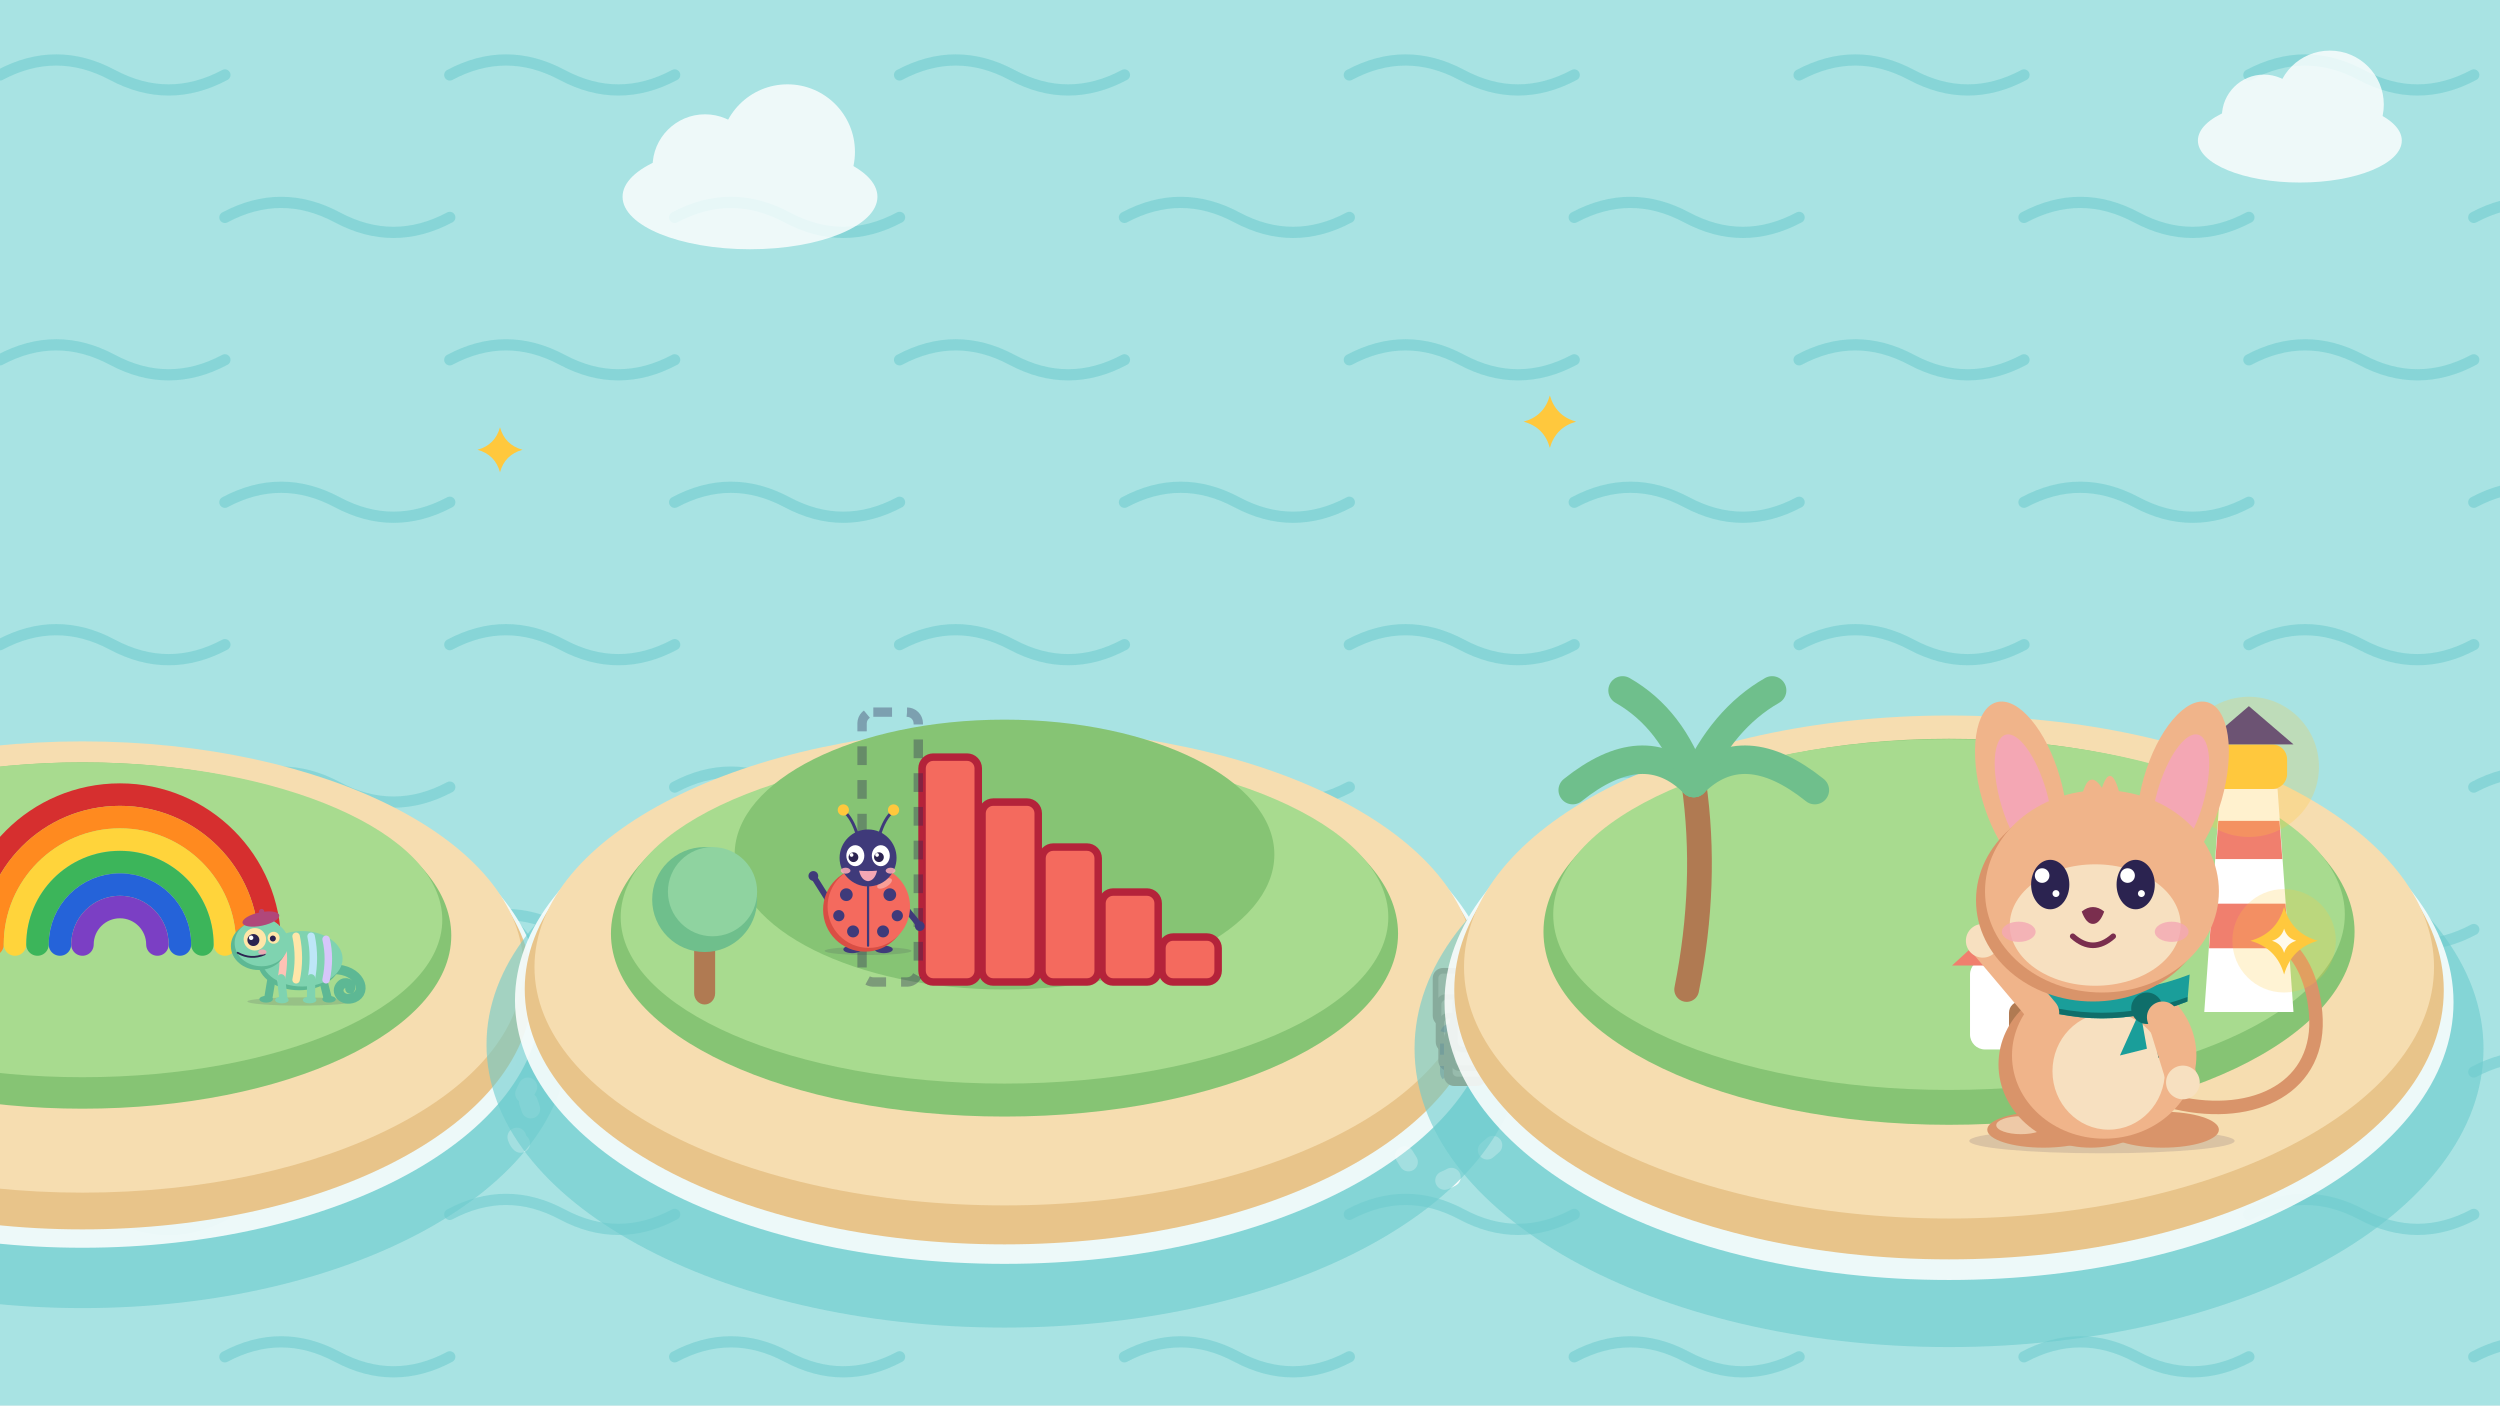
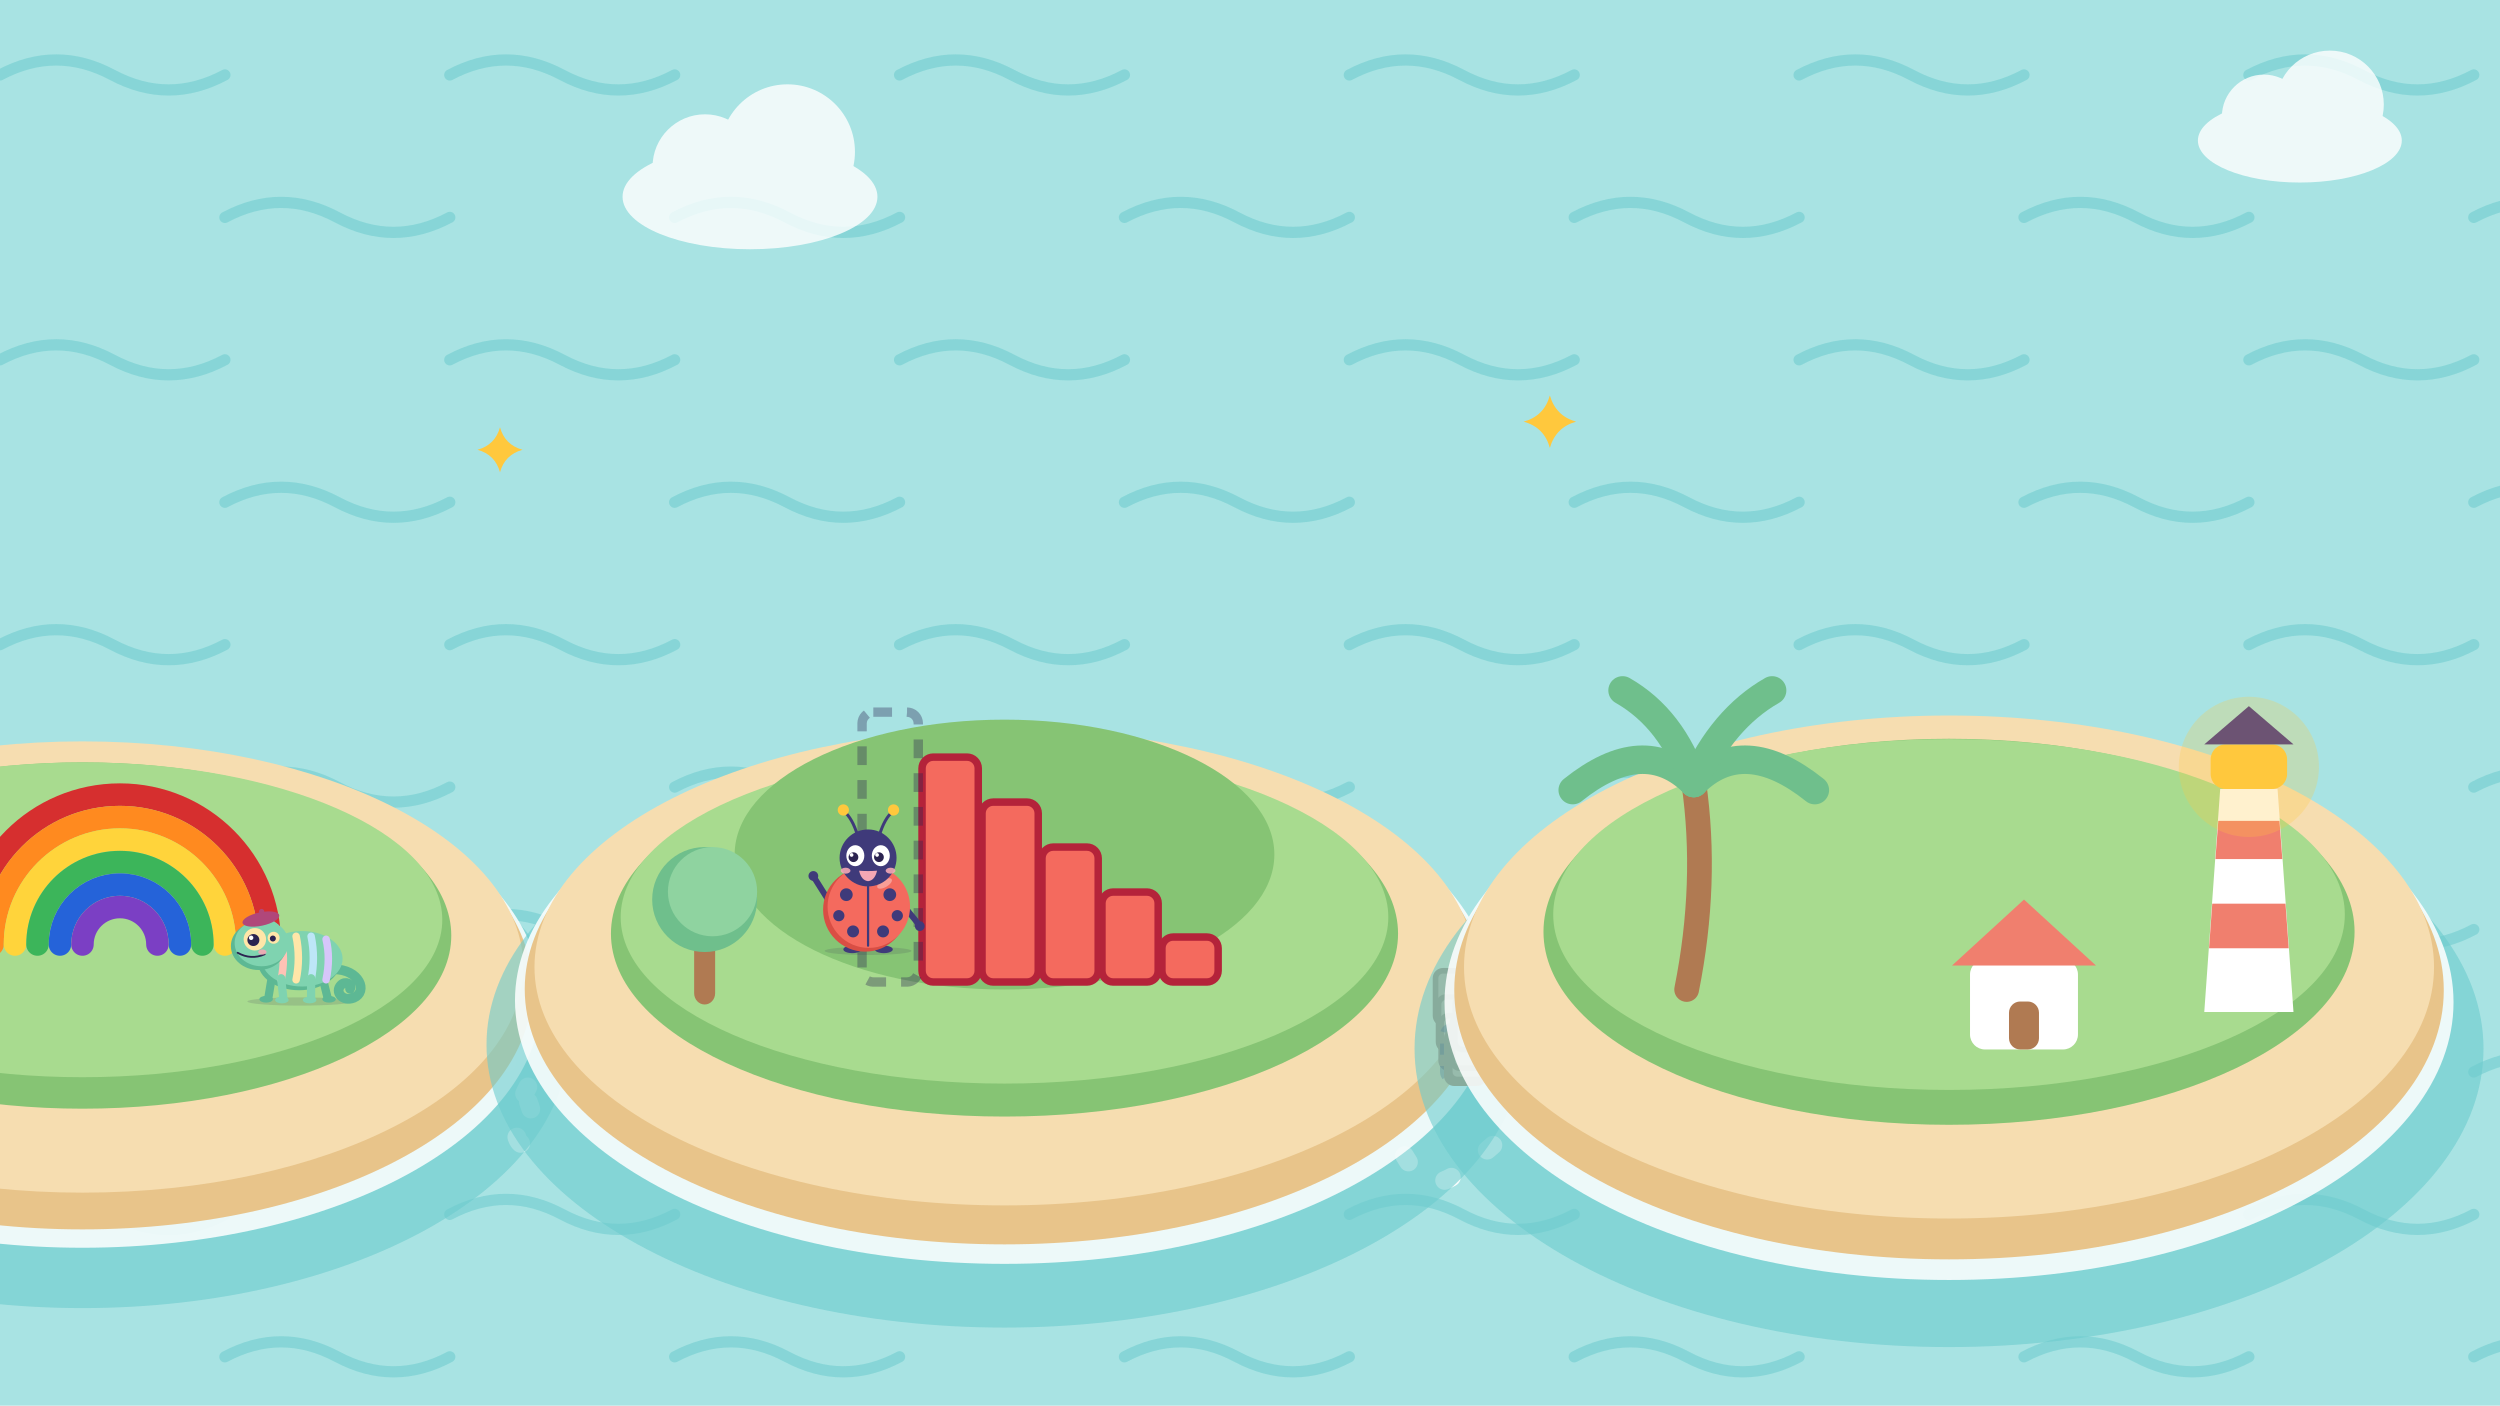
<svg xmlns="http://www.w3.org/2000/svg" viewBox="0 0 667 375" role="img" aria-label="מַפַּת הָאִיִּים">
  <rect x="0" y="0" width="667" height="375" fill="#A8E3E3" />
  <path d="M0 20 q15 -8 30 0 q15 8 30 0" stroke="#6CCBCD" stroke-width="3" stroke-linecap="round" fill="none" opacity="0.55" />
  <path d="M120 20 q15 -8 30 0 q15 8 30 0" stroke="#6CCBCD" stroke-width="3" stroke-linecap="round" fill="none" opacity="0.55" />
  <path d="M240 20 q15 -8 30 0 q15 8 30 0" stroke="#6CCBCD" stroke-width="3" stroke-linecap="round" fill="none" opacity="0.55" />
  <path d="M360 20 q15 -8 30 0 q15 8 30 0" stroke="#6CCBCD" stroke-width="3" stroke-linecap="round" fill="none" opacity="0.55" />
  <path d="M480 20 q15 -8 30 0 q15 8 30 0" stroke="#6CCBCD" stroke-width="3" stroke-linecap="round" fill="none" opacity="0.55" />
  <path d="M600 20 q15 -8 30 0 q15 8 30 0" stroke="#6CCBCD" stroke-width="3" stroke-linecap="round" fill="none" opacity="0.55" />
  <path d="M720 20 q15 -8 30 0 q15 8 30 0" stroke="#6CCBCD" stroke-width="3" stroke-linecap="round" fill="none" opacity="0.55" />
  <path d="M60 58 q15 -8 30 0 q15 8 30 0" stroke="#6CCBCD" stroke-width="3" stroke-linecap="round" fill="none" opacity="0.55" />
  <path d="M180 58 q15 -8 30 0 q15 8 30 0" stroke="#6CCBCD" stroke-width="3" stroke-linecap="round" fill="none" opacity="0.55" />
  <path d="M300 58 q15 -8 30 0 q15 8 30 0" stroke="#6CCBCD" stroke-width="3" stroke-linecap="round" fill="none" opacity="0.55" />
  <path d="M420 58 q15 -8 30 0 q15 8 30 0" stroke="#6CCBCD" stroke-width="3" stroke-linecap="round" fill="none" opacity="0.55" />
  <path d="M540 58 q15 -8 30 0 q15 8 30 0" stroke="#6CCBCD" stroke-width="3" stroke-linecap="round" fill="none" opacity="0.55" />
  <path d="M660 58 q15 -8 30 0 q15 8 30 0" stroke="#6CCBCD" stroke-width="3" stroke-linecap="round" fill="none" opacity="0.55" />
  <path d="M780 58 q15 -8 30 0 q15 8 30 0" stroke="#6CCBCD" stroke-width="3" stroke-linecap="round" fill="none" opacity="0.55" />
  <path d="M0 96 q15 -8 30 0 q15 8 30 0" stroke="#6CCBCD" stroke-width="3" stroke-linecap="round" fill="none" opacity="0.55" />
  <path d="M120 96 q15 -8 30 0 q15 8 30 0" stroke="#6CCBCD" stroke-width="3" stroke-linecap="round" fill="none" opacity="0.55" />
  <path d="M240 96 q15 -8 30 0 q15 8 30 0" stroke="#6CCBCD" stroke-width="3" stroke-linecap="round" fill="none" opacity="0.55" />
  <path d="M360 96 q15 -8 30 0 q15 8 30 0" stroke="#6CCBCD" stroke-width="3" stroke-linecap="round" fill="none" opacity="0.55" />
  <path d="M480 96 q15 -8 30 0 q15 8 30 0" stroke="#6CCBCD" stroke-width="3" stroke-linecap="round" fill="none" opacity="0.55" />
  <path d="M600 96 q15 -8 30 0 q15 8 30 0" stroke="#6CCBCD" stroke-width="3" stroke-linecap="round" fill="none" opacity="0.55" />
  <path d="M720 96 q15 -8 30 0 q15 8 30 0" stroke="#6CCBCD" stroke-width="3" stroke-linecap="round" fill="none" opacity="0.55" />
  <path d="M60 134 q15 -8 30 0 q15 8 30 0" stroke="#6CCBCD" stroke-width="3" stroke-linecap="round" fill="none" opacity="0.55" />
  <path d="M180 134 q15 -8 30 0 q15 8 30 0" stroke="#6CCBCD" stroke-width="3" stroke-linecap="round" fill="none" opacity="0.55" />
  <path d="M300 134 q15 -8 30 0 q15 8 30 0" stroke="#6CCBCD" stroke-width="3" stroke-linecap="round" fill="none" opacity="0.55" />
  <path d="M420 134 q15 -8 30 0 q15 8 30 0" stroke="#6CCBCD" stroke-width="3" stroke-linecap="round" fill="none" opacity="0.55" />
  <path d="M540 134 q15 -8 30 0 q15 8 30 0" stroke="#6CCBCD" stroke-width="3" stroke-linecap="round" fill="none" opacity="0.55" />
  <path d="M660 134 q15 -8 30 0 q15 8 30 0" stroke="#6CCBCD" stroke-width="3" stroke-linecap="round" fill="none" opacity="0.55" />
  <path d="M780 134 q15 -8 30 0 q15 8 30 0" stroke="#6CCBCD" stroke-width="3" stroke-linecap="round" fill="none" opacity="0.55" />
  <path d="M0 172 q15 -8 30 0 q15 8 30 0" stroke="#6CCBCD" stroke-width="3" stroke-linecap="round" fill="none" opacity="0.55" />
  <path d="M120 172 q15 -8 30 0 q15 8 30 0" stroke="#6CCBCD" stroke-width="3" stroke-linecap="round" fill="none" opacity="0.55" />
  <path d="M240 172 q15 -8 30 0 q15 8 30 0" stroke="#6CCBCD" stroke-width="3" stroke-linecap="round" fill="none" opacity="0.55" />
  <path d="M360 172 q15 -8 30 0 q15 8 30 0" stroke="#6CCBCD" stroke-width="3" stroke-linecap="round" fill="none" opacity="0.55" />
  <path d="M480 172 q15 -8 30 0 q15 8 30 0" stroke="#6CCBCD" stroke-width="3" stroke-linecap="round" fill="none" opacity="0.55" />
  <path d="M600 172 q15 -8 30 0 q15 8 30 0" stroke="#6CCBCD" stroke-width="3" stroke-linecap="round" fill="none" opacity="0.55" />
  <path d="M720 172 q15 -8 30 0 q15 8 30 0" stroke="#6CCBCD" stroke-width="3" stroke-linecap="round" fill="none" opacity="0.55" />
  <path d="M60 210 q15 -8 30 0 q15 8 30 0" stroke="#6CCBCD" stroke-width="3" stroke-linecap="round" fill="none" opacity="0.55" />
  <path d="M180 210 q15 -8 30 0 q15 8 30 0" stroke="#6CCBCD" stroke-width="3" stroke-linecap="round" fill="none" opacity="0.55" />
  <path d="M300 210 q15 -8 30 0 q15 8 30 0" stroke="#6CCBCD" stroke-width="3" stroke-linecap="round" fill="none" opacity="0.55" />
  <path d="M420 210 q15 -8 30 0 q15 8 30 0" stroke="#6CCBCD" stroke-width="3" stroke-linecap="round" fill="none" opacity="0.55" />
  <path d="M540 210 q15 -8 30 0 q15 8 30 0" stroke="#6CCBCD" stroke-width="3" stroke-linecap="round" fill="none" opacity="0.55" />
  <path d="M660 210 q15 -8 30 0 q15 8 30 0" stroke="#6CCBCD" stroke-width="3" stroke-linecap="round" fill="none" opacity="0.55" />
  <path d="M780 210 q15 -8 30 0 q15 8 30 0" stroke="#6CCBCD" stroke-width="3" stroke-linecap="round" fill="none" opacity="0.55" />
  <path d="M0 248 q15 -8 30 0 q15 8 30 0" stroke="#6CCBCD" stroke-width="3" stroke-linecap="round" fill="none" opacity="0.55" />
  <path d="M120 248 q15 -8 30 0 q15 8 30 0" stroke="#6CCBCD" stroke-width="3" stroke-linecap="round" fill="none" opacity="0.55" />
  <path d="M240 248 q15 -8 30 0 q15 8 30 0" stroke="#6CCBCD" stroke-width="3" stroke-linecap="round" fill="none" opacity="0.55" />
  <path d="M360 248 q15 -8 30 0 q15 8 30 0" stroke="#6CCBCD" stroke-width="3" stroke-linecap="round" fill="none" opacity="0.55" />
  <path d="M480 248 q15 -8 30 0 q15 8 30 0" stroke="#6CCBCD" stroke-width="3" stroke-linecap="round" fill="none" opacity="0.55" />
  <path d="M600 248 q15 -8 30 0 q15 8 30 0" stroke="#6CCBCD" stroke-width="3" stroke-linecap="round" fill="none" opacity="0.55" />
  <path d="M720 248 q15 -8 30 0 q15 8 30 0" stroke="#6CCBCD" stroke-width="3" stroke-linecap="round" fill="none" opacity="0.55" />
  <path d="M60 286 q15 -8 30 0 q15 8 30 0" stroke="#6CCBCD" stroke-width="3" stroke-linecap="round" fill="none" opacity="0.55" />
  <path d="M180 286 q15 -8 30 0 q15 8 30 0" stroke="#6CCBCD" stroke-width="3" stroke-linecap="round" fill="none" opacity="0.55" />
  <path d="M300 286 q15 -8 30 0 q15 8 30 0" stroke="#6CCBCD" stroke-width="3" stroke-linecap="round" fill="none" opacity="0.55" />
  <path d="M420 286 q15 -8 30 0 q15 8 30 0" stroke="#6CCBCD" stroke-width="3" stroke-linecap="round" fill="none" opacity="0.55" />
  <path d="M540 286 q15 -8 30 0 q15 8 30 0" stroke="#6CCBCD" stroke-width="3" stroke-linecap="round" fill="none" opacity="0.55" />
  <path d="M660 286 q15 -8 30 0 q15 8 30 0" stroke="#6CCBCD" stroke-width="3" stroke-linecap="round" fill="none" opacity="0.55" />
  <path d="M780 286 q15 -8 30 0 q15 8 30 0" stroke="#6CCBCD" stroke-width="3" stroke-linecap="round" fill="none" opacity="0.55" />
  <path d="M0 324 q15 -8 30 0 q15 8 30 0" stroke="#6CCBCD" stroke-width="3" stroke-linecap="round" fill="none" opacity="0.55" />
  <path d="M120 324 q15 -8 30 0 q15 8 30 0" stroke="#6CCBCD" stroke-width="3" stroke-linecap="round" fill="none" opacity="0.55" />
  <path d="M240 324 q15 -8 30 0 q15 8 30 0" stroke="#6CCBCD" stroke-width="3" stroke-linecap="round" fill="none" opacity="0.55" />
  <path d="M360 324 q15 -8 30 0 q15 8 30 0" stroke="#6CCBCD" stroke-width="3" stroke-linecap="round" fill="none" opacity="0.55" />
  <path d="M480 324 q15 -8 30 0 q15 8 30 0" stroke="#6CCBCD" stroke-width="3" stroke-linecap="round" fill="none" opacity="0.55" />
  <path d="M600 324 q15 -8 30 0 q15 8 30 0" stroke="#6CCBCD" stroke-width="3" stroke-linecap="round" fill="none" opacity="0.55" />
  <path d="M720 324 q15 -8 30 0 q15 8 30 0" stroke="#6CCBCD" stroke-width="3" stroke-linecap="round" fill="none" opacity="0.55" />
  <path d="M60 362 q15 -8 30 0 q15 8 30 0" stroke="#6CCBCD" stroke-width="3" stroke-linecap="round" fill="none" opacity="0.55" />
  <path d="M180 362 q15 -8 30 0 q15 8 30 0" stroke="#6CCBCD" stroke-width="3" stroke-linecap="round" fill="none" opacity="0.55" />
  <path d="M300 362 q15 -8 30 0 q15 8 30 0" stroke="#6CCBCD" stroke-width="3" stroke-linecap="round" fill="none" opacity="0.55" />
  <path d="M420 362 q15 -8 30 0 q15 8 30 0" stroke="#6CCBCD" stroke-width="3" stroke-linecap="round" fill="none" opacity="0.55" />
  <path d="M540 362 q15 -8 30 0 q15 8 30 0" stroke="#6CCBCD" stroke-width="3" stroke-linecap="round" fill="none" opacity="0.55" />
  <path d="M660 362 q15 -8 30 0 q15 8 30 0" stroke="#6CCBCD" stroke-width="3" stroke-linecap="round" fill="none" opacity="0.55" />
  <path d="M780 362 q15 -8 30 0 q15 8 30 0" stroke="#6CCBCD" stroke-width="3" stroke-linecap="round" fill="none" opacity="0.55" />
  <path d="M0 400 q15 -8 30 0 q15 8 30 0" stroke="#6CCBCD" stroke-width="3" stroke-linecap="round" fill="none" opacity="0.55" />
  <path d="M120 400 q15 -8 30 0 q15 8 30 0" stroke="#6CCBCD" stroke-width="3" stroke-linecap="round" fill="none" opacity="0.55" />
  <path d="M240 400 q15 -8 30 0 q15 8 30 0" stroke="#6CCBCD" stroke-width="3" stroke-linecap="round" fill="none" opacity="0.55" />
  <path d="M360 400 q15 -8 30 0 q15 8 30 0" stroke="#6CCBCD" stroke-width="3" stroke-linecap="round" fill="none" opacity="0.55" />
  <path d="M480 400 q15 -8 30 0 q15 8 30 0" stroke="#6CCBCD" stroke-width="3" stroke-linecap="round" fill="none" opacity="0.55" />
  <path d="M600 400 q15 -8 30 0 q15 8 30 0" stroke="#6CCBCD" stroke-width="3" stroke-linecap="round" fill="none" opacity="0.55" />
  <path d="M720 400 q15 -8 30 0 q15 8 30 0" stroke="#6CCBCD" stroke-width="3" stroke-linecap="round" fill="none" opacity="0.55" />
  <path d="M430 278 C370 328 388 328 358 278" fill="none" stroke="#FFFFFF" stroke-width="5" stroke-linecap="round" stroke-linejoin="round" stroke-dasharray="2 12" opacity="0.9" />
  <path d="M158 268 C108 318 172 318 122 268" fill="none" stroke="#FFFFFF" stroke-width="5" stroke-linecap="round" stroke-linejoin="round" stroke-dasharray="2 12" opacity="0.9" />
  <ellipse cx="22" cy="277.6" rx="129.6" ry="71.4" fill="#6CCBCD" opacity="0.6" />
  <ellipse cx="22" cy="266.4" rx="122.4" ry="66.5" fill="#FFFFFF" opacity="0.85" />
  <ellipse cx="22" cy="263.6" rx="120" ry="64.4" fill="#E8C48A" />
  <ellipse cx="22" cy="258" rx="117.6" ry="60.2" fill="#F6DDB0" />
  <ellipse cx="22" cy="249.6" rx="98.4" ry="46.2" fill="#86C474" />
  <ellipse cx="22" cy="245.4" rx="96" ry="42" fill="#A8DB8F" />
  <path d="M-8 252 A40 40 0 0 1 72 252" fill="none" stroke="#D62F2F" stroke-width="6" stroke-linecap="round" stroke-linejoin="round" />
  <path d="M-2 252 A34 34 0 0 1 66 252" fill="none" stroke="#FF8A1F" stroke-width="6" stroke-linecap="round" stroke-linejoin="round" />
  <path d="M4 252 A28 28 0 0 1 60 252" fill="none" stroke="#FFD43B" stroke-width="6" stroke-linecap="round" stroke-linejoin="round" />
  <path d="M10 252 A22 22 0 0 1 54 252" fill="none" stroke="#3CB55A" stroke-width="6" stroke-linecap="round" stroke-linejoin="round" />
  <path d="M16 252 A16 16 0 0 1 48 252" fill="none" stroke="#2563D9" stroke-width="6" stroke-linecap="round" stroke-linejoin="round" />
  <path d="M22 252 A10 10 0 0 1 42 252" fill="none" stroke="#7B3FC4" stroke-width="6" stroke-linecap="round" stroke-linejoin="round" />
  <ellipse cx="-28" cy="270" rx="14" ry="6" fill="#2563D9" />
  <ellipse cx="268" cy="278.7" rx="138.2" ry="75.5" fill="#6CCBCD" opacity="0.6" />
  <ellipse cx="268" cy="266.9" rx="130.6" ry="70.3" fill="#FFFFFF" opacity="0.85" />
  <ellipse cx="268" cy="263.9" rx="128" ry="68.1" fill="#E8C48A" />
  <ellipse cx="268" cy="258" rx="125.4" ry="63.6" fill="#F6DDB0" />
  <ellipse cx="268" cy="249.1" rx="105" ry="48.8" fill="#86C474" />
  <ellipse cx="268" cy="244.7" rx="102.4" ry="44.4" fill="#A8DB8F" />
  <ellipse cx="268" cy="228" rx="72" ry="36" fill="#86C474" />
  <rect x="310" y="250" width="15" height="12" rx="3" fill="#F46A5E" stroke="#B4233A" stroke-width="2" />
  <rect x="294" y="238" width="15" height="24" rx="3" fill="#F46A5E" stroke="#B4233A" stroke-width="2" />
  <rect x="278" y="226" width="15" height="36" rx="3" fill="#F46A5E" stroke="#B4233A" stroke-width="2" />
  <rect x="262" y="214" width="15" height="48" rx="3" fill="#F46A5E" stroke="#B4233A" stroke-width="2" />
  <rect x="246" y="202" width="15" height="60" rx="3" fill="#F46A5E" stroke="#B4233A" stroke-width="2" />
  <rect x="230" y="190" width="15" height="72" rx="3" fill="none" stroke="rgba(43,35,80,0.35)" stroke-width="2.5" stroke-dasharray="5 4" />
  <rect x="185.2" y="249.8" width="5.6" height="18.2" rx="3" fill="#B07A52" />
  <circle cx="188" cy="240" r="14" fill="#6FBF8C" />
  <circle cx="190.1" cy="237.9" r="11.9" fill="#8FD3A0" />
  <path d="M388 262 Q391.0 278 394 262" fill="none" stroke="#B07A52" stroke-width="4" stroke-linecap="round" stroke-linejoin="round" />
  <rect x="383" y="259" width="10" height="14" rx="2" fill="#D7A27A" stroke="#B07A52" stroke-width="1.5" />
  <rect x="383.8" y="266" width="10" height="14" rx="2" fill="#D7A27A" stroke="#B07A52" stroke-width="1.5" />
  <rect x="384.5" y="271" width="10" height="14" rx="2" fill="#D7A27A" stroke="#B07A52" stroke-width="1.5" />
  <rect x="385.2" y="274" width="10" height="14" rx="2" fill="none" stroke="rgba(43,35,80,0.35)" stroke-width="2" stroke-dasharray="3 3" />
  <rect x="386" y="275" width="10" height="14" rx="2" fill="#D7A27A" stroke="#B07A52" stroke-width="1.5" />
  <rect x="386.8" y="274" width="10" height="14" rx="2" fill="#D7A27A" stroke="#B07A52" stroke-width="1.5" />
  <rect x="387.5" y="271" width="10" height="14" rx="2" fill="#D7A27A" stroke="#B07A52" stroke-width="1.5" />
  <rect x="388.2" y="266" width="10" height="14" rx="2" fill="#D7A27A" stroke="#B07A52" stroke-width="1.5" />
  <rect x="389" y="259" width="10" height="14" rx="2" fill="#D7A27A" stroke="#B07A52" stroke-width="1.5" />
  <ellipse cx="520" cy="279.8" rx="142.6" ry="79.6" fill="#6CCBCD" opacity="0.6" />
  <ellipse cx="520" cy="267.4" rx="134.6" ry="74.1" fill="#FFFFFF" opacity="0.85" />
  <ellipse cx="520" cy="264.2" rx="132" ry="71.8" fill="#E8C48A" />
  <ellipse cx="520" cy="258" rx="129.4" ry="67.1" fill="#F6DDB0" />
  <ellipse cx="520" cy="248.6" rx="108.2" ry="51.5" fill="#86C474" />
  <ellipse cx="520" cy="244" rx="105.6" ry="46.8" fill="#A8DB8F" />
  <path d="M450 264 Q455.7 235.5 451.9 208.9" fill="none" stroke="#B07A52" stroke-width="6.6" stroke-linecap="round" stroke-linejoin="round" />
  <path d="M451.9 208.9 q-13.3 -13.3 -32.3 1.9" fill="none" stroke="#6FBF8C" stroke-width="7.6" stroke-linecap="round" stroke-linejoin="round" />
  <path d="M451.9 208.9 q13.3 -13.3 32.3 1.9" fill="none" stroke="#6FBF8C" stroke-width="7.6" stroke-linecap="round" stroke-linejoin="round" />
  <path d="M451.9 208.9 q-5.7 -17.1 -19.0 -24.7" fill="none" stroke="#6FBF8C" stroke-width="7.6" stroke-linecap="round" stroke-linejoin="round" />
  <path d="M451.9 208.9 q7.6 -17.1 20.9 -24.7" fill="none" stroke="#6FBF8C" stroke-width="7.6" stroke-linecap="round" stroke-linejoin="round" />
  <path d="M588.1 270 L592.35 210.5 L607.65 210.5 L611.9 270 Z" fill="#FFFFFF" />
  <path d="M589.375 253.0 L610.625 253.0 L609.775 241.1 L590.225 241.1 Z" fill="#F07F6E" />
  <path d="M591.075 229.2 L608.925 229.2 L608.16 219.0 L591.84 219.0 Z" fill="#F07F6E" />
  <rect x="589.8" y="198.6" width="20.4" height="11.9" rx="4" fill="#FFC83D" />
  <path d="M588.1 198.6 L600 188.4 L611.9 198.6 Z" fill="#3B2C85" />
  <circle cx="600" cy="204.6" r="18.7" fill="#FFC83D" opacity="0.25" />
  <rect x="525.6" y="256" width="28.8" height="24" rx="4" fill="#FFFFFF" />
  <path d="M520.8 257.6 L540 240.0 L559.2 257.6 Z" fill="#F07F6E" />
  <rect x="536" y="267.2" width="8" height="12.8" rx="3" fill="#B07A52" />
  <g opacity="0.8">
    <ellipse cx="200.1" cy="52.5" rx="34" ry="14" fill="#FFFFFF" />
    <circle cx="188.1" cy="44.5" r="14" fill="#FFFFFF" />
    <circle cx="210.1" cy="40.5" r="18" fill="#FFFFFF" />
  </g>
  <g opacity="0.8">
    <ellipse cx="613.6" cy="37.5" rx="27.2" ry="11.2" fill="#FFFFFF" />
    <circle cx="604" cy="31.1" r="11.2" fill="#FFFFFF" />
    <circle cx="621.6" cy="27.9" r="14.4" fill="#FFFFFF" />
  </g>
  <path d="M413.5 105.5 Q415.1 111 420.5 112.5 Q415.1 114 413.5 119.5 Q412 114 406.5 112.5 Q412 111 413.5 105.5 Z" fill="#FFC83D" />
  <path d="M133.4 114 Q134.7 118.7 139.4 120 Q134.7 121.3 133.4 126 Q132.1 121.3 127.4 120 Q132.1 118.7 133.4 114 Z" fill="#FFC83D" />
  <g transform="translate(206 207.1) scale(0.1)">
    <ellipse cx="256" cy="466" rx="116" ry="11" fill="rgba(43,35,80,0.14)" />
    <path d="M228 158 Q214 112 192 94" fill="none" stroke="#3F3A7A" stroke-width="8" stroke-linecap="round" stroke-linejoin="round" />
    <circle cx="190" cy="90" r="15" fill="#FFC83D" />
    <path d="M286 158 Q300 112 322 94" fill="none" stroke="#3F3A7A" stroke-width="8" stroke-linecap="round" stroke-linejoin="round" />
    <circle cx="324" cy="90" r="15" fill="#FFC83D" />
    <ellipse cx="214" cy="462" rx="24" ry="10" fill="#3F3A7A" />
    <ellipse cx="298" cy="462" rx="24" ry="10" fill="#3F3A7A" />
    <path d="M156 340 L112 270" stroke="#3F3A7A" stroke-width="16" stroke-linecap="round" fill="none" />
    <circle cx="110" cy="266" r="13" fill="#3F3A7A" />
    <path d="M356 352 L392 396" stroke="#3F3A7A" stroke-width="16" stroke-linecap="round" fill="none" />
    <circle cx="394" cy="400" r="13" fill="#3F3A7A" />
    <circle cx="248" cy="356" r="112" fill="#D94E44" />
    <circle cx="258" cy="348" r="110" fill="#F46A5E" />
    <path d="M256 250 L256 452" stroke="#3F3A7A" stroke-width="6" stroke-linecap="round" fill="none" />
    <circle cx="198" cy="316" r="17" fill="#3F3A7A" />
    <circle cx="178" cy="372" r="15" fill="#3F3A7A" />
    <circle cx="216" cy="414" r="16" fill="#3F3A7A" />
    <circle cx="314" cy="316" r="17" fill="#3F3A7A" />
    <circle cx="334" cy="372" r="15" fill="#3F3A7A" />
    <circle cx="296" cy="414" r="16" fill="#3F3A7A" />
    <ellipse cx="300" cy="286" rx="22" ry="10" fill="#FFFFFF" opacity="0.35" transform="rotate(-30 300 286)" />
    <circle cx="256" cy="218" r="76" fill="#3F3A7A" />
    <ellipse cx="222" cy="212" rx="24" ry="28" fill="#FFFFFF" />
    <ellipse cx="290" cy="212" rx="24" ry="28" fill="#FFFFFF" />
    <circle cx="217" cy="216" r="13" fill="#2B2350" />
    <circle cx="285" cy="216" r="13" fill="#2B2350" />
    <circle cx="212" cy="210" r="5" fill="#FFFFFF" />
    <circle cx="280" cy="210" r="5" fill="#FFFFFF" />
    <ellipse cx="196" cy="252" rx="13" ry="8" fill="#F4A7B4" opacity="0.9" />
    <ellipse cx="316" cy="252" rx="13" ry="8" fill="#F4A7B4" opacity="0.9" />
    <path d="M232 252 Q256 254 280 252 Q274 278 256 280 Q238 278 232 252 Z" fill="#F4A7B4" />
  </g>
  <g transform="translate(53 220.6) scale(0.1)">
    <ellipse cx="270" cy="466" rx="140" ry="11" fill="rgba(43,35,80,0.14)" />
    <path d="M360 380 C430 380 452 440 414 456 C384 468 362 440 380 422 C392 410 410 420 404 432" fill="none" stroke="#5DB894" stroke-width="26" stroke-linecap="round" stroke-linejoin="round" />
    <path d="M330 400 L344 456" stroke="#5DB894" stroke-width="22" stroke-linecap="round" fill="none" />
    <ellipse cx="348" cy="460" rx="18" ry="9" fill="#5DB894" />
    <path d="M196 396 L186 456" stroke="#5DB894" stroke-width="22" stroke-linecap="round" fill="none" />
    <ellipse cx="180" cy="460" rx="18" ry="9" fill="#5DB894" />
    <ellipse cx="268" cy="360" rx="110" ry="76" fill="#5DB894" />
    <ellipse cx="276" cy="352" rx="108" ry="74" fill="#7FD3B0" />
    <path d="M220 300 Q232 350 220 408" fill="none" stroke="#FFC2B5" stroke-width="20" stroke-linecap="round" stroke-linejoin="round" />
    <path d="M260 292 Q272 350 260 408" fill="none" stroke="#FFE6A8" stroke-width="20" stroke-linecap="round" stroke-linejoin="round" />
    <path d="M300 292 Q312 350 300 408" fill="none" stroke="#BDE6F7" stroke-width="20" stroke-linecap="round" stroke-linejoin="round" />
    <path d="M340 300 Q352 350 340 408" fill="none" stroke="#D6C6FA" stroke-width="20" stroke-linecap="round" stroke-linejoin="round" />
    <path d="M300 404 L300 458" stroke="#7FD3B0" stroke-width="22" stroke-linecap="round" fill="none" />
    <ellipse cx="296" cy="462" rx="18" ry="9" fill="#7FD3B0" />
    <path d="M220 404 L226 458" stroke="#7FD3B0" stroke-width="22" stroke-linecap="round" fill="none" />
    <ellipse cx="222" cy="462" rx="18" ry="9" fill="#7FD3B0" />
    <ellipse cx="160" cy="318" rx="74" ry="64" fill="#5DB894" />
    <ellipse cx="168" cy="310" rx="72" ry="62" fill="#7FD3B0" />
    <path d="M120 268 Q160 214 214 262 Z" fill="#7FD3B0" />
    <ellipse cx="166" cy="246" rx="50" ry="18" fill="#B0477A" transform="rotate(-12 166 246)" />
    <circle cx="168" cy="226" r="7" fill="#B0477A" />
    <circle cx="150" cy="300" r="30" fill="#FFE6A8" />
    <circle cx="146" cy="302" r="16" fill="#2B2350" />
    <circle cx="140" cy="296" r="6" fill="#FFFFFF" />
    <circle cx="200" cy="296" r="16" fill="#FFE6A8" />
    <circle cx="198" cy="298" r="8" fill="#2B2350" />
    <path d="M104 336 Q140 356 176 340" fill="none" stroke="#2B2350" stroke-width="5" stroke-linecap="round" stroke-linejoin="round" />
    <ellipse cx="170" cy="334" rx="11" ry="7" fill="#F4A7B4" opacity="0.9" />
  </g>
-   <g transform="translate(484 164.6) scale(0.3)">
-     <ellipse cx="256" cy="466" rx="118" ry="11" fill="rgba(43,35,80,0.14)" />
-     <g transform="translate(0 0)">
-       <path d="M322 432 C392 448 452 418 446 352 C443 318 430 300 420 292" fill="none" stroke="#D9946A" stroke-width="12" stroke-linecap="round" stroke-linejoin="round" />
-       <circle cx="418" cy="288" r="46" fill="#FFC83D" opacity="0.22" />
-       <path d="M418 258 Q424.6 281.4 448 288 Q424.6 294.6 418 318 Q411.4 294.6 388 288 Q411.4 281.4 418 258 Z" fill="#FFC83D" />
-       <path d="M418 277.2 Q420.4 285.6 428.8 288 Q420.4 290.4 418 298.8 Q415.6 290.4 407.2 288 Q415.6 285.6 418 277.2 Z" fill="#FFFFFF" opacity="0.9" />
-       <ellipse cx="204" cy="456" rx="50" ry="16" fill="#D9946A" />
-       <ellipse cx="310" cy="456" rx="50" ry="16" fill="#D9946A" />
-       <ellipse cx="184" cy="452" rx="22" ry="8" fill="#F7E0C0" opacity="0.7" />
-       <ellipse cx="246" cy="398" rx="82" ry="74" fill="#D9946A" />
-       <ellipse cx="258" cy="390" rx="82" ry="74" fill="#F0B48A" />
-       <ellipse cx="262" cy="404" rx="50" ry="52" fill="#F7E0C0" />
-       <path d="M178 318 Q256 348 334 318 L332 342 Q256 372 180 342 Z" fill="#1A9E9A" />
-       <path d="M180 338 Q256 366 332 338 L332 342 Q256 372 180 342 Z" fill="#0F6E6A" />
-       <path d="M290 350 L272 390 L296 384 Z" fill="#1A9E9A" />
-       <path d="M302 350 L324 386 L306 392 Z" fill="#0F6E6A" />
-       <circle cx="296" cy="348" r="14" fill="#0F6E6A" />
-       <path d="M204 352 L150 288" stroke="#F0B48A" stroke-width="28" stroke-linecap="round" fill="none" />
-       <circle cx="150" cy="288" r="15" fill="#F7E0C0" />
-       <path d="M310 356 L328 414" stroke="#F0B48A" stroke-width="28" stroke-linecap="round" fill="none" />
-       <circle cx="328" cy="414" r="15" fill="#F7E0C0" />
-       <g transform="rotate(-16 204 222)">
-         <ellipse cx="204" cy="150" rx="36" ry="80" fill="#F0B48A" />
-         <ellipse cx="204" cy="158" rx="21" ry="58" fill="#F4A7B4" />
-       </g>
-       <g transform="rotate(16 308 222)">
-         <ellipse cx="308" cy="150" rx="36" ry="80" fill="#F0B48A" />
-         <ellipse cx="308" cy="158" rx="21" ry="58" fill="#F4A7B4" />
-       </g>
-       <ellipse cx="248" cy="252" rx="104" ry="90" fill="#D9946A" />
-       <ellipse cx="256" cy="244" rx="104" ry="90" fill="#F0B48A" />
-       <path d="M238 160 Q244 134 256 152 Q264 128 272 158 Z" fill="#F0B48A" />
-       <ellipse cx="250" cy="274" rx="76" ry="54" fill="#F7E0C0" />
-       <ellipse cx="182" cy="280" rx="15" ry="9" fill="#F4A7B4" opacity="0.8" />
-       <ellipse cx="318" cy="280" rx="15" ry="9" fill="#F4A7B4" opacity="0.8" />
-       <ellipse cx="210" cy="238" rx="17" ry="22" fill="#2B2350" />
-       <circle cx="202.8" cy="230" r="6.5" fill="#FFFFFF" />
-       <circle cx="215.1" cy="246" r="3.1" fill="#FFFFFF" />
-       <ellipse cx="286" cy="238" rx="17" ry="22" fill="#2B2350" />
-       <circle cx="278.8" cy="230" r="6.5" fill="#FFFFFF" />
-       <circle cx="291.1" cy="246" r="3.1" fill="#FFFFFF" />
-       <path d="M238 262 Q248 254 258 262 Q254 273 248 273 Q242 273 238 262 Z" fill="#7A2E4E" />
-       <path d="M230 284 Q248 300 266 284" fill="none" stroke="#7A2E4E" stroke-width="5" stroke-linecap="round" stroke-linejoin="round" />
-     </g>
-   </g>
</svg>
